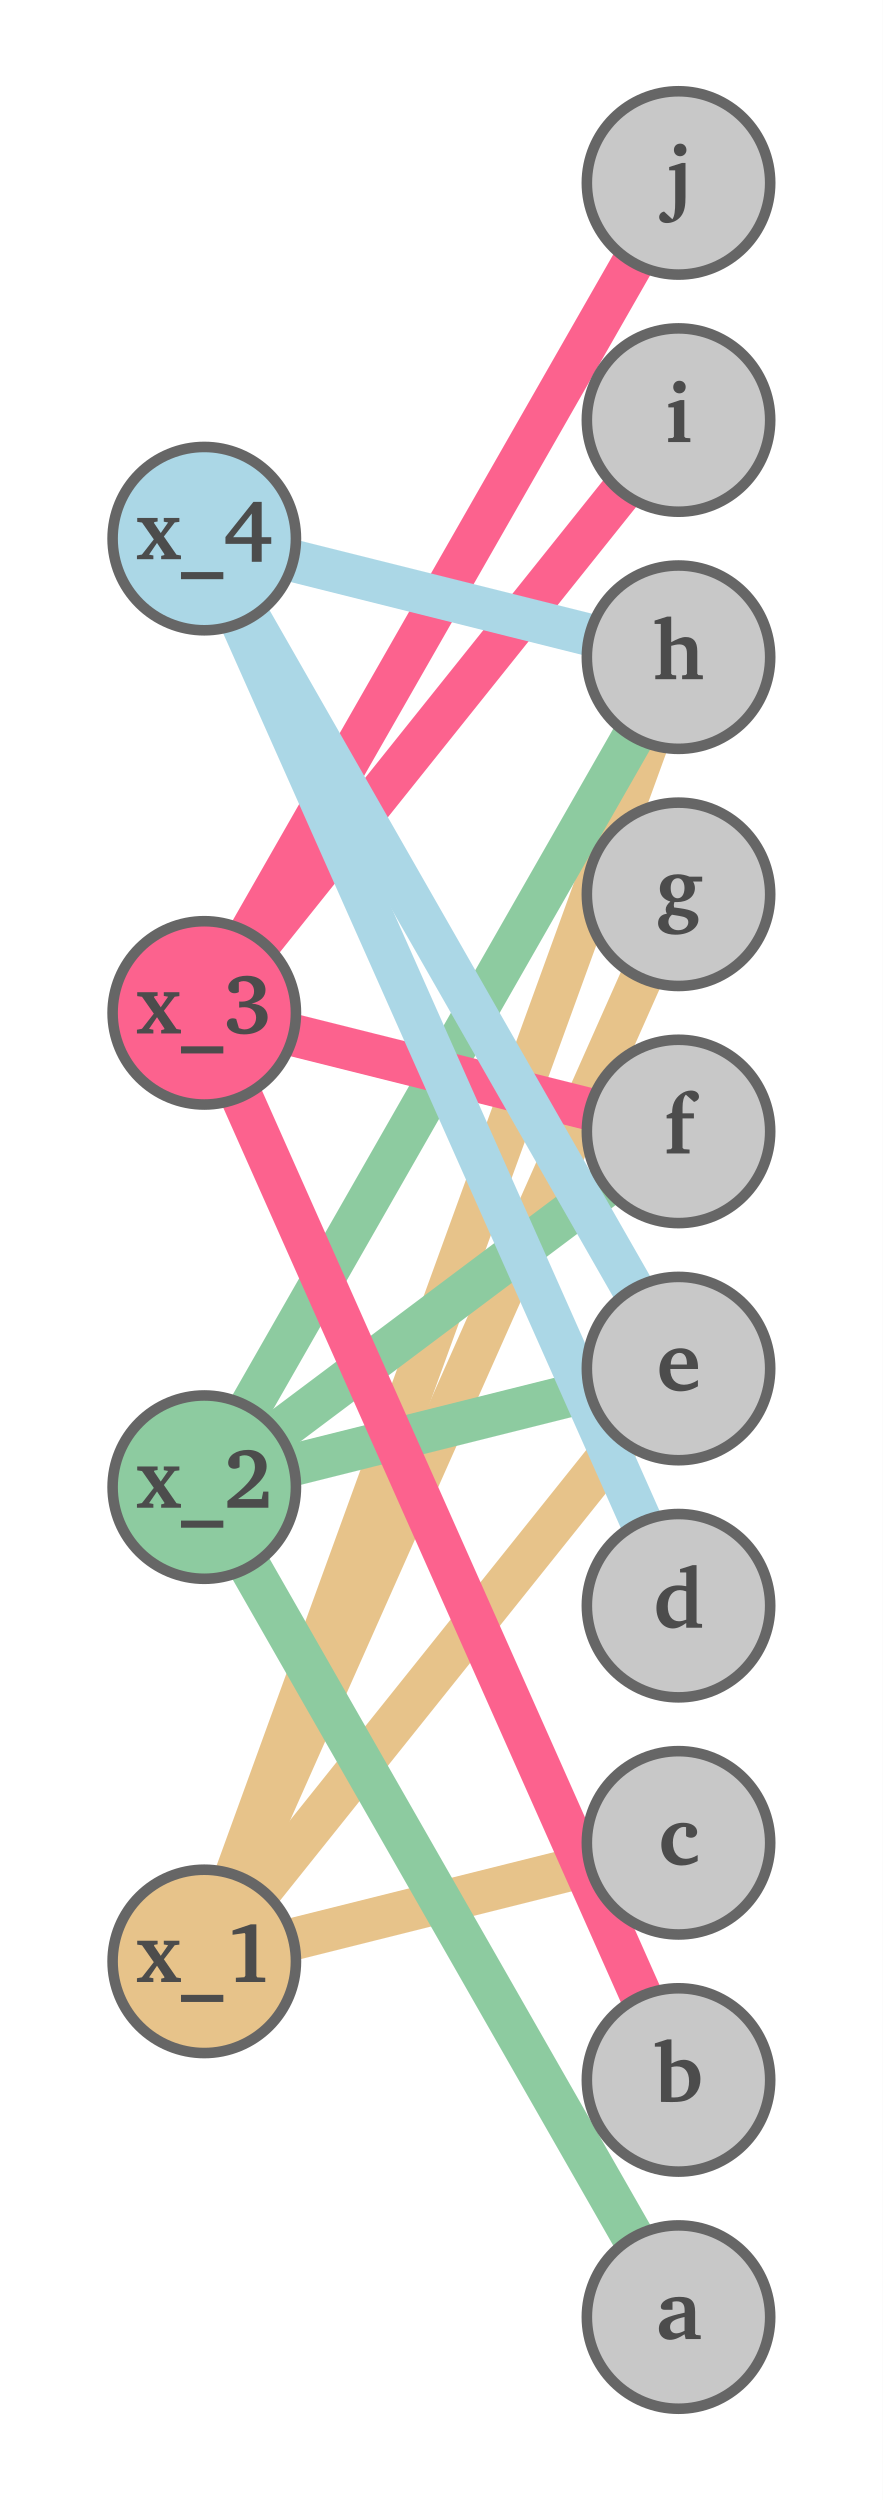
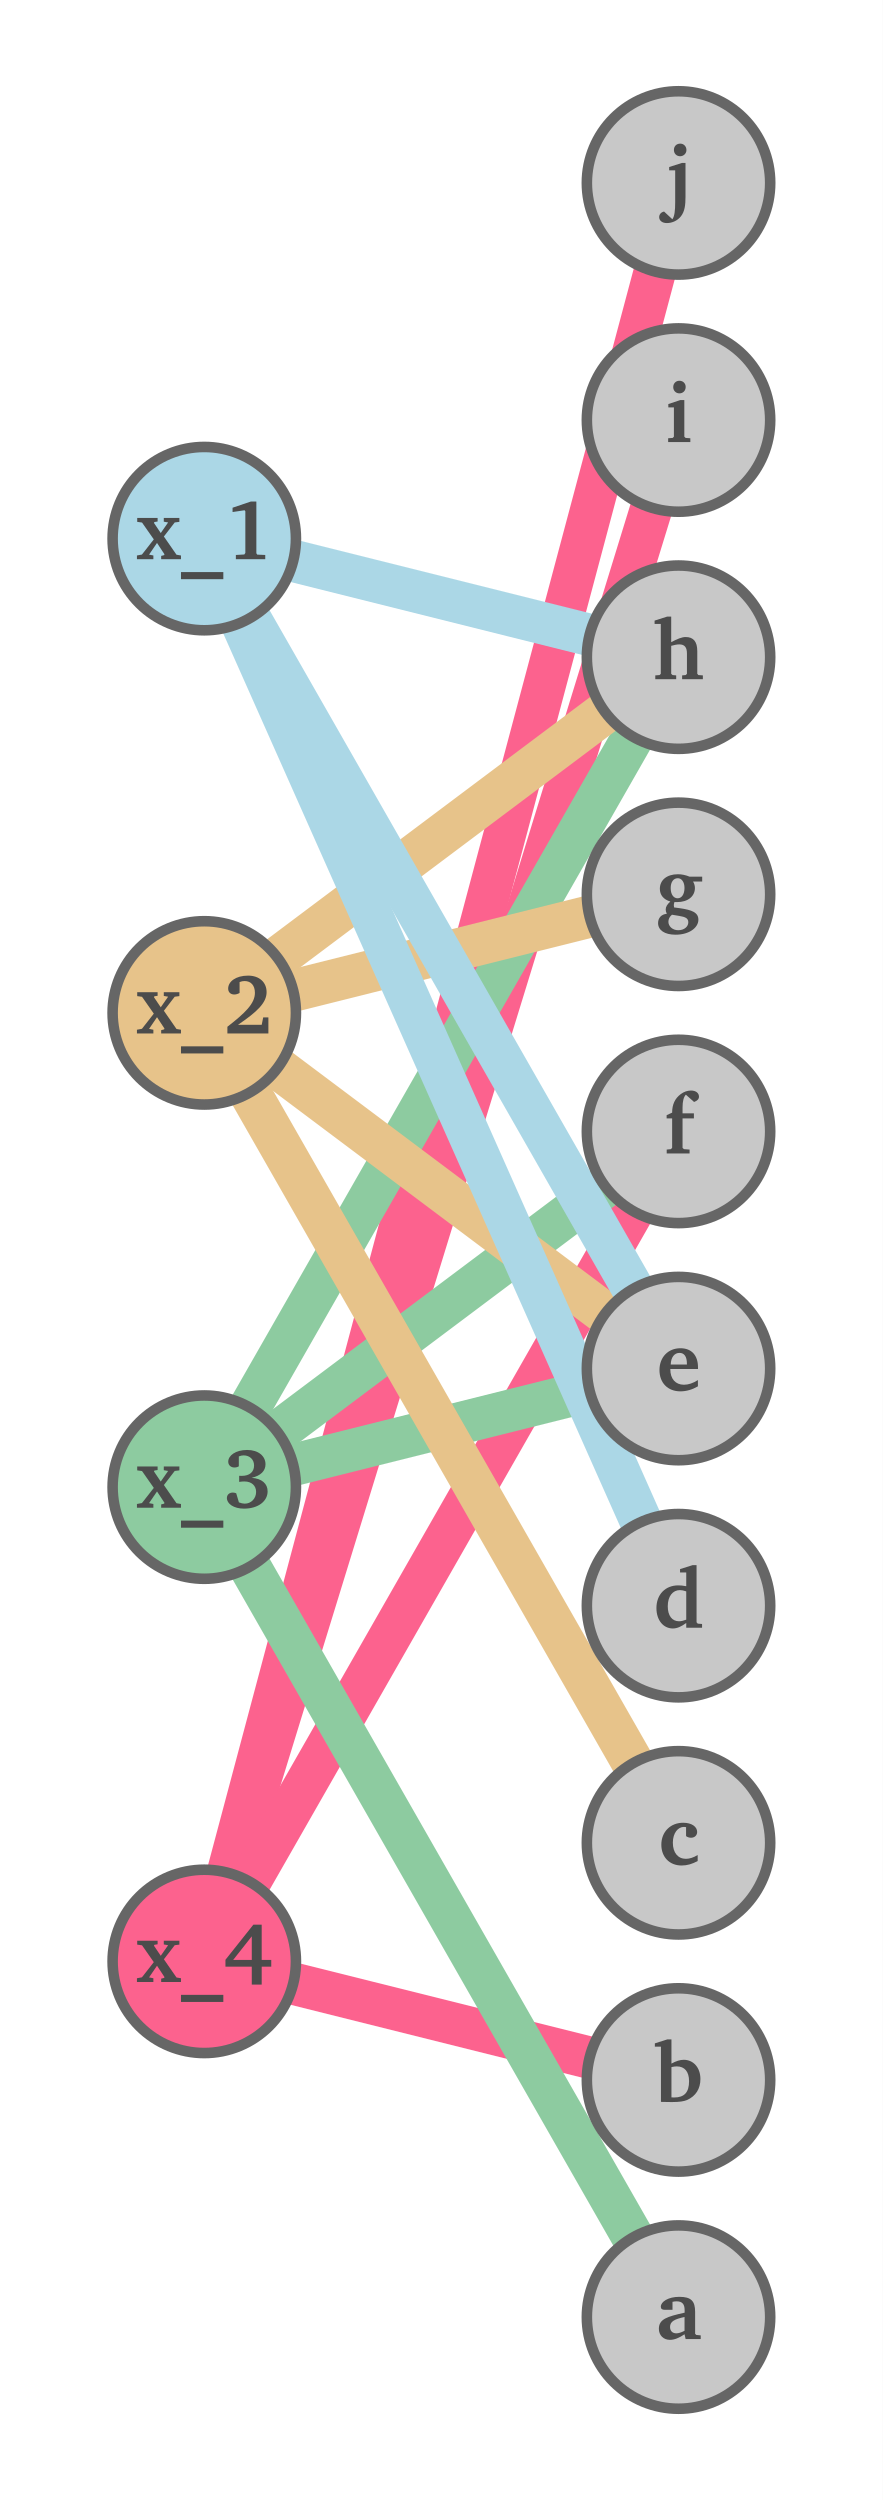
<svg xmlns="http://www.w3.org/2000/svg" xmlns:xlink="http://www.w3.org/1999/xlink" width="83.392pt" height="236.16pt" viewBox="0 0 83.392 236.16" version="1.1">
  <defs>
    <style type="text/css">*{stroke-linejoin: round; stroke-linecap: butt}</style>
  </defs>
  <g id="figure_1">
    <g id="patch_1">
      <path d="M 0 236.16  L 83.392 236.16  L 83.392 0  L 0 0  z " style="fill: #ffffff" />
    </g>
    <g id="axes_1">
      <g id="LineCollection_1">
-         <path d="M 19.296 185.28  L 64.096 84.48  " clip-path="url(#pe1a32bb6d2)" style="fill: none; stroke: #e7c38a; stroke-width: 4" />
-         <path d="M 19.296 185.28  L 64.096 174.08  " clip-path="url(#pe1a32bb6d2)" style="fill: none; stroke: #e7c38a; stroke-width: 4" />
-         <path d="M 19.296 185.28  L 64.096 129.28  " clip-path="url(#pe1a32bb6d2)" style="fill: none; stroke: #e7c38a; stroke-width: 4" />
-         <path d="M 19.296 185.28  L 64.096 62.08  " clip-path="url(#pe1a32bb6d2)" style="fill: none; stroke: #e7c38a; stroke-width: 4" />
-         <path d="M 19.296 140.48  L 64.096 106.88  " clip-path="url(#pe1a32bb6d2)" style="fill: none; stroke: #8dcba0; stroke-width: 4" />
-         <path d="M 19.296 140.48  L 64.096 129.28  " clip-path="url(#pe1a32bb6d2)" style="fill: none; stroke: #8dcba0; stroke-width: 4" />
-         <path d="M 19.296 140.48  L 64.096 218.88  " clip-path="url(#pe1a32bb6d2)" style="fill: none; stroke: #8dcba0; stroke-width: 4" />
-         <path d="M 19.296 140.48  L 64.096 62.08  " clip-path="url(#pe1a32bb6d2)" style="fill: none; stroke: #8dcba0; stroke-width: 4" />
-         <path d="M 19.296 95.68  L 64.096 39.68  " clip-path="url(#pe1a32bb6d2)" style="fill: none; stroke: #fc628e; stroke-width: 4" />
-         <path d="M 19.296 95.68  L 64.096 17.28  " clip-path="url(#pe1a32bb6d2)" style="fill: none; stroke: #fc628e; stroke-width: 4" />
-         <path d="M 19.296 95.68  L 64.096 106.88  " clip-path="url(#pe1a32bb6d2)" style="fill: none; stroke: #fc628e; stroke-width: 4" />
-         <path d="M 19.296 95.68  L 64.096 196.48  " clip-path="url(#pe1a32bb6d2)" style="fill: none; stroke: #fc628e; stroke-width: 4" />
-         <path d="M 19.296 50.88  L 64.096 151.68  " clip-path="url(#pe1a32bb6d2)" style="fill: none; stroke: #abd7e6; stroke-width: 4" />
-         <path d="M 19.296 50.88  L 64.096 62.08  " clip-path="url(#pe1a32bb6d2)" style="fill: none; stroke: #abd7e6; stroke-width: 4" />
-         <path d="M 19.296 50.88  L 64.096 129.28  " clip-path="url(#pe1a32bb6d2)" style="fill: none; stroke: #abd7e6; stroke-width: 4" />
+         <path d="M 19.296 185.28  L 64.096 39.68  " clip-path="url(#p0f092f6d76)" style="fill: none; stroke: #fc628e; stroke-width: 4" />
+         <path d="M 19.296 185.28  L 64.096 17.28  " clip-path="url(#p0f092f6d76)" style="fill: none; stroke: #fc628e; stroke-width: 4" />
+         <path d="M 19.296 185.28  L 64.096 106.88  " clip-path="url(#p0f092f6d76)" style="fill: none; stroke: #fc628e; stroke-width: 4" />
+         <path d="M 19.296 185.28  L 64.096 196.48  " clip-path="url(#p0f092f6d76)" style="fill: none; stroke: #fc628e; stroke-width: 4" />
+         <path d="M 19.296 140.48  L 64.096 106.88  " clip-path="url(#p0f092f6d76)" style="fill: none; stroke: #8dcba0; stroke-width: 4" />
+         <path d="M 19.296 140.48  L 64.096 129.28  " clip-path="url(#p0f092f6d76)" style="fill: none; stroke: #8dcba0; stroke-width: 4" />
+         <path d="M 19.296 140.48  L 64.096 218.88  " clip-path="url(#p0f092f6d76)" style="fill: none; stroke: #8dcba0; stroke-width: 4" />
+         <path d="M 19.296 140.48  L 64.096 62.08  " clip-path="url(#p0f092f6d76)" style="fill: none; stroke: #8dcba0; stroke-width: 4" />
+         <path d="M 19.296 95.68  L 64.096 84.48  " clip-path="url(#p0f092f6d76)" style="fill: none; stroke: #e7c38a; stroke-width: 4" />
+         <path d="M 19.296 95.68  L 64.096 174.08  " clip-path="url(#p0f092f6d76)" style="fill: none; stroke: #e7c38a; stroke-width: 4" />
+         <path d="M 19.296 95.68  L 64.096 129.28  " clip-path="url(#p0f092f6d76)" style="fill: none; stroke: #e7c38a; stroke-width: 4" />
+         <path d="M 19.296 95.68  L 64.096 62.08  " clip-path="url(#p0f092f6d76)" style="fill: none; stroke: #e7c38a; stroke-width: 4" />
+         <path d="M 19.296 50.88  L 64.096 151.68  " clip-path="url(#p0f092f6d76)" style="fill: none; stroke: #abd7e6; stroke-width: 4" />
+         <path d="M 19.296 50.88  L 64.096 62.08  " clip-path="url(#p0f092f6d76)" style="fill: none; stroke: #abd7e6; stroke-width: 4" />
+         <path d="M 19.296 50.88  L 64.096 129.28  " clip-path="url(#p0f092f6d76)" style="fill: none; stroke: #abd7e6; stroke-width: 4" />
      </g>
      <g id="PathCollection_1">
        <defs>
-           <path id="C0_0_8398cd9ec3" d="M 0 8.66  C 2.297 8.66 4.5 7.748 6.124 6.124  C 7.748 4.5 8.66 2.297 8.66 -0  C 8.66 -2.297 7.748 -4.5 6.124 -6.124  C 4.5 -7.748 2.297 -8.66 0 -8.66  C -2.297 -8.66 -4.5 -7.748 -6.124 -6.124  C -7.748 -4.5 -8.66 -2.297 -8.66 0  C -8.66 2.297 -7.748 4.5 -6.124 6.124  C -4.5 7.748 -2.297 8.66 0 8.66  z " />
+           <path id="C0_0_ccec19031d" d="M 0 8.66  C 2.297 8.66 4.5 7.748 6.124 6.124  C 7.748 4.5 8.66 2.297 8.66 -0  C 8.66 -2.297 7.748 -4.5 6.124 -6.124  C 4.5 -7.748 2.297 -8.66 0 -8.66  C -2.297 -8.66 -4.5 -7.748 -6.124 -6.124  C -7.748 -4.5 -8.66 -2.297 -8.66 0  C -8.66 2.297 -7.748 4.5 -6.124 6.124  C -4.5 7.748 -2.297 8.66 0 8.66  z " />
        </defs>
-         <g clip-path="url(#pe1a32bb6d2)">
-           <use xlink:href="#C0_0_8398cd9ec3" x="19.296" y="185.28" style="fill: #e7c38a; stroke: #666666" />
-         </g>
-         <g clip-path="url(#pe1a32bb6d2)">
-           <use xlink:href="#C0_0_8398cd9ec3" x="19.296" y="140.48" style="fill: #8dcba0; stroke: #666666" />
-         </g>
-         <g clip-path="url(#pe1a32bb6d2)">
-           <use xlink:href="#C0_0_8398cd9ec3" x="19.296" y="95.68" style="fill: #fc628e; stroke: #666666" />
-         </g>
-         <g clip-path="url(#pe1a32bb6d2)">
-           <use xlink:href="#C0_0_8398cd9ec3" x="19.296" y="50.88" style="fill: #abd7e6; stroke: #666666" />
-         </g>
-         <g clip-path="url(#pe1a32bb6d2)">
-           <use xlink:href="#C0_0_8398cd9ec3" x="64.096" y="218.88" style="fill: #c8c8c8; stroke: #666666" />
-         </g>
-         <g clip-path="url(#pe1a32bb6d2)">
-           <use xlink:href="#C0_0_8398cd9ec3" x="64.096" y="196.48" style="fill: #c8c8c8; stroke: #666666" />
-         </g>
-         <g clip-path="url(#pe1a32bb6d2)">
-           <use xlink:href="#C0_0_8398cd9ec3" x="64.096" y="174.08" style="fill: #c8c8c8; stroke: #666666" />
-         </g>
-         <g clip-path="url(#pe1a32bb6d2)">
-           <use xlink:href="#C0_0_8398cd9ec3" x="64.096" y="151.68" style="fill: #c8c8c8; stroke: #666666" />
-         </g>
-         <g clip-path="url(#pe1a32bb6d2)">
-           <use xlink:href="#C0_0_8398cd9ec3" x="64.096" y="129.28" style="fill: #c8c8c8; stroke: #666666" />
-         </g>
-         <g clip-path="url(#pe1a32bb6d2)">
-           <use xlink:href="#C0_0_8398cd9ec3" x="64.096" y="106.88" style="fill: #c8c8c8; stroke: #666666" />
-         </g>
-         <g clip-path="url(#pe1a32bb6d2)">
-           <use xlink:href="#C0_0_8398cd9ec3" x="64.096" y="84.48" style="fill: #c8c8c8; stroke: #666666" />
-         </g>
-         <g clip-path="url(#pe1a32bb6d2)">
-           <use xlink:href="#C0_0_8398cd9ec3" x="64.096" y="62.08" style="fill: #c8c8c8; stroke: #666666" />
-         </g>
-         <g clip-path="url(#pe1a32bb6d2)">
-           <use xlink:href="#C0_0_8398cd9ec3" x="64.096" y="39.68" style="fill: #c8c8c8; stroke: #666666" />
-         </g>
-         <g clip-path="url(#pe1a32bb6d2)">
-           <use xlink:href="#C0_0_8398cd9ec3" x="64.096" y="17.28" style="fill: #c8c8c8; stroke: #666666" />
+         <g clip-path="url(#p0f092f6d76)">
+           <use xlink:href="#C0_0_ccec19031d" x="19.296" y="185.28" style="fill: #fc628e; stroke: #666666" />
+         </g>
+         <g clip-path="url(#p0f092f6d76)">
+           <use xlink:href="#C0_0_ccec19031d" x="19.296" y="140.48" style="fill: #8dcba0; stroke: #666666" />
+         </g>
+         <g clip-path="url(#p0f092f6d76)">
+           <use xlink:href="#C0_0_ccec19031d" x="19.296" y="95.68" style="fill: #e7c38a; stroke: #666666" />
+         </g>
+         <g clip-path="url(#p0f092f6d76)">
+           <use xlink:href="#C0_0_ccec19031d" x="19.296" y="50.88" style="fill: #abd7e6; stroke: #666666" />
+         </g>
+         <g clip-path="url(#p0f092f6d76)">
+           <use xlink:href="#C0_0_ccec19031d" x="64.096" y="218.88" style="fill: #c8c8c8; stroke: #666666" />
+         </g>
+         <g clip-path="url(#p0f092f6d76)">
+           <use xlink:href="#C0_0_ccec19031d" x="64.096" y="196.48" style="fill: #c8c8c8; stroke: #666666" />
+         </g>
+         <g clip-path="url(#p0f092f6d76)">
+           <use xlink:href="#C0_0_ccec19031d" x="64.096" y="174.08" style="fill: #c8c8c8; stroke: #666666" />
+         </g>
+         <g clip-path="url(#p0f092f6d76)">
+           <use xlink:href="#C0_0_ccec19031d" x="64.096" y="151.68" style="fill: #c8c8c8; stroke: #666666" />
+         </g>
+         <g clip-path="url(#p0f092f6d76)">
+           <use xlink:href="#C0_0_ccec19031d" x="64.096" y="129.28" style="fill: #c8c8c8; stroke: #666666" />
+         </g>
+         <g clip-path="url(#p0f092f6d76)">
+           <use xlink:href="#C0_0_ccec19031d" x="64.096" y="106.88" style="fill: #c8c8c8; stroke: #666666" />
+         </g>
+         <g clip-path="url(#p0f092f6d76)">
+           <use xlink:href="#C0_0_ccec19031d" x="64.096" y="84.48" style="fill: #c8c8c8; stroke: #666666" />
+         </g>
+         <g clip-path="url(#p0f092f6d76)">
+           <use xlink:href="#C0_0_ccec19031d" x="64.096" y="62.08" style="fill: #c8c8c8; stroke: #666666" />
+         </g>
+         <g clip-path="url(#p0f092f6d76)">
+           <use xlink:href="#C0_0_ccec19031d" x="64.096" y="39.68" style="fill: #c8c8c8; stroke: #666666" />
+         </g>
+         <g clip-path="url(#p0f092f6d76)">
+           <use xlink:href="#C0_0_ccec19031d" x="64.096" y="17.28" style="fill: #c8c8c8; stroke: #666666" />
        </g>
      </g>
      <g id="text_1">
-         <g clip-path="url(#pe1a32bb6d2)">
+         <g clip-path="url(#p0f092f6d76)">
          <g style="fill: #4c4c4c" transform="translate(12.8485 187.225) scale(0.08 -0.08)">
            <defs>
              <path id="CharterBT-Bold-78" d="M 90 3117  L 90 2822  L 454 2771  L 1344 1498  L 448 352  L 70 282  L 70 0  L 1312 0  L 1312 282  L 986 346  L 1587 1229  L 2150 371  L 2125 307  L 1901 250  L 1901 0  L 3398 0  L 3398 282  L 3059 339  L 2106 1715  L 2925 2778  L 3277 2822  L 3277 3117  L 2099 3117  L 2099 2835  L 2426 2778  L 1869 1978  L 1357 2739  L 1389 2810  L 1632 2848  L 1632 3117  L 90 3117  z " transform="scale(0.015625)" />
              <path id="CharterBT-Bold-5f" d="M 3200 -973  L 0 -973  L 0 -1510  L 3200 -1510  L 3200 -973  z " transform="scale(0.015625)" />
+               <path id="CharterBT-Bold-34" d="M 2272 4333  L 160 1677  L 160 1158  L 2150 1158  L 2150 -198  L 2899 -198  L 2899 1158  L 3622 1158  L 3622 1664  L 2899 1664  L 2899 4333  L 2272 4333  z M 2150 3450  L 2150 1664  L 742 1664  L 2150 3450  z " transform="scale(0.015625)" />
+             </defs>
+             <use xlink:href="#CharterBT-Bold-78" />
+             <use xlink:href="#CharterBT-Bold-5f" transform="translate(53.09999 0)" />
+             <use xlink:href="#CharterBT-Bold-34" transform="translate(103.1 0)" />
+           </g>
+         </g>
+       </g>
+       <g id="text_2">
+         <g clip-path="url(#p0f092f6d76)">
+           <g style="fill: #4c4c4c" transform="translate(12.8485 142.425) scale(0.08 -0.08)">
+             <defs>
+               <path id="CharterBT-Bold-33" d="M 2138 2259  C 2829 2419 3187 2778 3187 3283  C 3187 3904 2650 4365 1798 4365  C 928 4365 371 3942 371 3482  C 371 3226 557 3040 832 3040  C 966 3040 1069 3066 1171 3130  L 1171 3878  C 1299 3930 1421 3955 1530 3955  C 1997 3955 2323 3642 2323 3194  C 2323 2701 1984 2406 1382 2406  C 1325 2406 1261 2406 1197 2413  L 1197 1952  C 1370 1978 1504 1984 1594 1984  C 2138 1984 2477 1664 2477 1197  C 2477 698 2106 307 1619 307  C 1491 307 1344 339 1178 403  L 973 1094  C 877 1126 800 1146 723 1146  C 448 1146 269 979 269 730  C 269 307 774 -70 1562 -70  C 2662 -70 3347 512 3347 1235  C 3347 1818 2918 2202 2138 2259  z " transform="scale(0.015625)" />
+             </defs>
+             <use xlink:href="#CharterBT-Bold-78" />
+             <use xlink:href="#CharterBT-Bold-5f" transform="translate(53.09999 0)" />
+             <use xlink:href="#CharterBT-Bold-33" transform="translate(103.1 0)" />
+           </g>
+         </g>
+       </g>
+       <g id="text_3">
+         <g clip-path="url(#p0f092f6d76)">
+           <g style="fill: #4c4c4c" transform="translate(12.8485 97.625) scale(0.08 -0.08)">
+             <defs>
+               <path id="CharterBT-Bold-32" d="M 1107 653  C 2528 1619 3270 2304 3270 3123  C 3270 3866 2726 4371 1869 4371  C 947 4371 365 3923 365 3392  C 365 3123 544 2944 826 2944  C 954 2944 1088 2982 1229 3059  L 1229 3885  C 1357 3936 1485 3962 1600 3962  C 2086 3962 2387 3635 2387 3066  C 2387 2266 1658 1555 307 506  L 307 0  L 3405 0  L 3405 1216  L 3014 1216  L 2899 653  L 1107 653  z " transform="scale(0.015625)" />
+             </defs>
+             <use xlink:href="#CharterBT-Bold-78" />
+             <use xlink:href="#CharterBT-Bold-5f" transform="translate(53.09999 0)" />
+             <use xlink:href="#CharterBT-Bold-32" transform="translate(103.1 0)" />
+           </g>
+         </g>
+       </g>
+       <g id="text_4">
+         <g clip-path="url(#p0f092f6d76)">
+           <g style="fill: #4c4c4c" transform="translate(12.8485 52.825) scale(0.08 -0.08)">
+             <defs>
              <path id="CharterBT-Bold-31" d="M 2080 4358  L 698 3891  L 698 3565  L 1606 3699  L 1664 3622  L 1664 474  L 1587 358  L 947 320  L 947 0  L 3168 0  L 3168 320  L 2566 346  L 2496 448  L 2496 4358  L 2080 4358  z " transform="scale(0.015625)" />
            </defs>
            <use xlink:href="#CharterBT-Bold-78" />
            <use xlink:href="#CharterBT-Bold-5f" transform="translate(53.09999 0)" />
            <use xlink:href="#CharterBT-Bold-31" transform="translate(103.1 0)" />
          </g>
        </g>
      </g>
-       <g id="text_2">
-         <g clip-path="url(#pe1a32bb6d2)">
-           <g style="fill: #4c4c4c" transform="translate(12.8485 142.425) scale(0.08 -0.08)">
-             <defs>
-               <path id="CharterBT-Bold-32" d="M 1107 653  C 2528 1619 3270 2304 3270 3123  C 3270 3866 2726 4371 1869 4371  C 947 4371 365 3923 365 3392  C 365 3123 544 2944 826 2944  C 954 2944 1088 2982 1229 3059  L 1229 3885  C 1357 3936 1485 3962 1600 3962  C 2086 3962 2387 3635 2387 3066  C 2387 2266 1658 1555 307 506  L 307 0  L 3405 0  L 3405 1216  L 3014 1216  L 2899 653  L 1107 653  z " transform="scale(0.015625)" />
-             </defs>
-             <use xlink:href="#CharterBT-Bold-78" />
-             <use xlink:href="#CharterBT-Bold-5f" transform="translate(53.09999 0)" />
-             <use xlink:href="#CharterBT-Bold-32" transform="translate(103.1 0)" />
-           </g>
-         </g>
-       </g>
-       <g id="text_3">
-         <g clip-path="url(#pe1a32bb6d2)">
-           <g style="fill: #4c4c4c" transform="translate(12.8485 97.625) scale(0.08 -0.08)">
-             <defs>
-               <path id="CharterBT-Bold-33" d="M 2138 2259  C 2829 2419 3187 2778 3187 3283  C 3187 3904 2650 4365 1798 4365  C 928 4365 371 3942 371 3482  C 371 3226 557 3040 832 3040  C 966 3040 1069 3066 1171 3130  L 1171 3878  C 1299 3930 1421 3955 1530 3955  C 1997 3955 2323 3642 2323 3194  C 2323 2701 1984 2406 1382 2406  C 1325 2406 1261 2406 1197 2413  L 1197 1952  C 1370 1978 1504 1984 1594 1984  C 2138 1984 2477 1664 2477 1197  C 2477 698 2106 307 1619 307  C 1491 307 1344 339 1178 403  L 973 1094  C 877 1126 800 1146 723 1146  C 448 1146 269 979 269 730  C 269 307 774 -70 1562 -70  C 2662 -70 3347 512 3347 1235  C 3347 1818 2918 2202 2138 2259  z " transform="scale(0.015625)" />
-             </defs>
-             <use xlink:href="#CharterBT-Bold-78" />
-             <use xlink:href="#CharterBT-Bold-5f" transform="translate(53.09999 0)" />
-             <use xlink:href="#CharterBT-Bold-33" transform="translate(103.1 0)" />
-           </g>
-         </g>
-       </g>
-       <g id="text_4">
-         <g clip-path="url(#pe1a32bb6d2)">
-           <g style="fill: #4c4c4c" transform="translate(12.8485 52.825) scale(0.08 -0.08)">
-             <defs>
-               <path id="CharterBT-Bold-34" d="M 2272 4333  L 160 1677  L 160 1158  L 2150 1158  L 2150 -198  L 2899 -198  L 2899 1158  L 3622 1158  L 3622 1664  L 2899 1664  L 2899 4333  L 2272 4333  z M 2150 3450  L 2150 1664  L 742 1664  L 2150 3450  z " transform="scale(0.015625)" />
-             </defs>
-             <use xlink:href="#CharterBT-Bold-78" />
-             <use xlink:href="#CharterBT-Bold-5f" transform="translate(53.09999 0)" />
-             <use xlink:href="#CharterBT-Bold-34" transform="translate(103.1 0)" />
-           </g>
-         </g>
-       </g>
      <g id="text_5">
-         <g clip-path="url(#pe1a32bb6d2)">
+         <g clip-path="url(#p0f092f6d76)">
          <g style="fill: #4c4c4c" transform="translate(61.91975 220.96) scale(0.08 -0.08)">
            <defs>
              <path id="CharterBT-Bold-61" d="M 2195 365  L 2278 0  L 3418 0  L 3418 282  L 3078 314  L 2995 403  L 2995 2061  C 2995 2880 2694 3194 1798 3194  C 954 3194 403 2816 403 2451  C 403 2278 506 2214 698 2214  L 1286 2214  L 1286 2816  C 1402 2842 1498 2854 1594 2854  C 2016 2854 2202 2650 2202 2189  L 2202 1997  C 864 1696 256 1510 256 774  C 256 288 602 -58 1094 -58  C 1440 -58 1786 90 2195 365  z M 2195 627  C 1946 499 1741 435 1574 435  C 1280 435 1101 621 1101 915  C 1101 1338 1440 1504 2195 1670  L 2195 627  z " transform="scale(0.015625)" />
            </defs>
            <use xlink:href="#CharterBT-Bold-61" />
          </g>
        </g>
      </g>
      <g id="text_6">
-         <g clip-path="url(#pe1a32bb6d2)">
+         <g clip-path="url(#p0f092f6d76)">
          <g style="fill: #4c4c4c" transform="translate(61.78787 198.56) scale(0.08 -0.08)">
            <defs>
              <path id="CharterBT-Bold-62" d="M 1005 4730  L 58 4429  L 58 4179  L 518 4179  L 518 6  L 1229 -6  L 1402 -6  C 1894 -6 2253 45 2490 147  C 3149 442 3501 992 3501 1734  C 3501 2598 2970 3187 2240 3187  C 1958 3187 1658 3091 1312 2899  L 1312 4730  L 1005 4730  z M 1312 346  L 1312 2637  C 1466 2669 1600 2688 1715 2688  C 2304 2688 2643 2298 2643 1568  C 2643 730 2291 339 1517 339  C 1453 339 1382 339 1312 346  z " transform="scale(0.015625)" />
            </defs>
            <use xlink:href="#CharterBT-Bold-62" />
          </g>
        </g>
      </g>
      <g id="text_7">
-         <g clip-path="url(#pe1a32bb6d2)">
+         <g clip-path="url(#p0f092f6d76)">
          <g style="fill: #4c4c4c" transform="translate(62.19225 176.16) scale(0.08 -0.08)">
            <defs>
              <path id="CharterBT-Bold-63" d="M 2970 288  L 2970 742  C 2656 550 2355 454 2080 454  C 1485 454 1094 909 1094 1677  C 1094 2406 1485 2867 1933 2867  C 1978 2867 2029 2861 2093 2848  L 2093 2170  C 2208 2086 2330 2048 2470 2048  C 2746 2048 2931 2234 2931 2483  C 2931 2874 2534 3181 1875 3181  C 915 3181 224 2496 224 1523  C 224 595 832 -51 1760 -51  C 2170 -51 2560 64 2970 288  z " transform="scale(0.015625)" />
            </defs>
            <use xlink:href="#CharterBT-Bold-63" />
          </g>
        </g>
      </g>
      <g id="text_8">
-         <g clip-path="url(#pe1a32bb6d2)">
+         <g clip-path="url(#p0f092f6d76)">
          <g style="fill: #4c4c4c" transform="translate(61.71225 153.76) scale(0.08 -0.08)">
            <defs>
              <path id="CharterBT-Bold-64" d="M 2490 4173  L 2490 3136  C 2259 3181 2061 3200 1888 3200  C 915 3200 237 2515 237 1485  C 237 563 762 -58 1478 -58  C 1805 -58 2125 90 2490 358  L 2490 0  L 3686 0  L 3686 282  L 3360 307  L 3270 410  L 3270 4730  L 2976 4730  L 2022 4429  L 2022 4173  L 2490 4173  z M 2490 608  C 2285 531 2106 486 1952 486  C 1421 486 1094 902 1094 1619  C 1094 2381 1472 2842 2016 2842  C 2150 2842 2304 2810 2490 2746  L 2490 608  z " transform="scale(0.015625)" />
            </defs>
            <use xlink:href="#CharterBT-Bold-64" />
          </g>
        </g>
      </g>
      <g id="text_9">
-         <g clip-path="url(#pe1a32bb6d2)">
+         <g clip-path="url(#p0f092f6d76)">
          <g style="fill: #4c4c4c" transform="translate(61.99975 131.36) scale(0.08 -0.08)">
            <defs>
              <path id="CharterBT-Bold-65" d="M 3142 794  C 2771 557 2426 442 2086 442  C 1453 442 1056 877 1056 1613  L 1056 1632  L 3149 1632  L 3149 1754  C 3149 2675 2656 3200 1818 3200  C 896 3200 237 2528 237 1549  C 237 582 864 -58 1818 -58  C 2266 -58 2714 70 3142 320  L 3142 794  z M 2310 1971  L 1088 1971  C 1107 2528 1370 2848 1754 2848  C 2106 2848 2310 2573 2310 2042  L 2310 1971  z " transform="scale(0.015625)" />
            </defs>
            <use xlink:href="#CharterBT-Bold-65" />
          </g>
        </g>
      </g>
      <g id="text_10">
-         <g clip-path="url(#pe1a32bb6d2)">
+         <g clip-path="url(#p0f092f6d76)">
          <g style="fill: #4c4c4c" transform="translate(62.73225 108.96) scale(0.08 -0.08)">
            <defs>
              <path id="CharterBT-Bold-66" d="M 198 0  L 1926 0  L 1926 294  L 1498 326  L 1395 422  L 1395 2650  L 2253 2650  L 2253 3034  L 1395 3034  L 1395 3418  L 1395 3469  C 1395 3942 1478 4269 1645 4442  L 2266 3891  C 2509 3974 2637 4115 2637 4288  C 2637 4563 2406 4755 2035 4755  C 1773 4755 1498 4666 1261 4486  C 819 4160 608 3699 608 3085  L 192 2893  L 192 2650  L 608 2650  L 608 429  L 518 326  L 198 294  L 198 0  z " transform="scale(0.015625)" />
            </defs>
            <use xlink:href="#CharterBT-Bold-66" />
          </g>
        </g>
      </g>
      <g id="text_11">
-         <g clip-path="url(#pe1a32bb6d2)">
+         <g clip-path="url(#p0f092f6d76)">
          <g style="fill: #4c4c4c" transform="translate(61.89225 86.56) scale(0.08 -0.08)">
            <defs>
              <path id="CharterBT-Bold-67" d="M 2605 2995  C 2291 3123 1997 3181 1722 3181  C 870 3181 352 2733 352 2080  C 352 1619 627 1267 1146 1120  C 909 909 794 723 794 512  C 794 422 819 314 877 192  C 467 154 218 -115 218 -512  C 218 -1037 698 -1389 1542 -1389  C 2573 -1389 3264 -858 3264 -256  C 3264 288 2790 480 1862 614  L 1427 672  C 1414 736 1408 794 1408 845  C 1408 922 1427 998 1459 1082  C 1523 1075 1587 1075 1645 1075  C 2490 1075 3002 1523 3002 2138  C 3002 2304 2957 2464 2861 2630  L 3552 2630  L 3552 2995  L 2605 2995  z M 1709 2880  C 1990 2880 2214 2605 2214 2144  C 2214 1658 1997 1363 1696 1363  C 1389 1363 1171 1651 1171 2138  C 1171 2605 1389 2880 1709 2880  z M 1267 122  L 1811 32  C 2266 -45 2502 -134 2502 -448  C 2502 -774 2202 -1050 1741 -1050  C 1312 -1050 998 -755 998 -410  C 998 -205 1088 -26 1267 122  z " transform="scale(0.015625)" />
            </defs>
            <use xlink:href="#CharterBT-Bold-67" />
          </g>
        </g>
      </g>
      <g id="text_12">
-         <g clip-path="url(#pe1a32bb6d2)">
+         <g clip-path="url(#p0f092f6d76)">
          <g style="fill: #4c4c4c" transform="translate(61.70788 64.16) scale(0.08 -0.08)">
            <defs>
              <path id="CharterBT-Bold-68" d="M 1050 4730  L 102 4429  L 102 4179  L 570 4179  L 570 410  L 480 314  L 154 288  L 154 0  L 1734 0  L 1734 288  L 1453 314  L 1357 410  L 1357 2522  C 1600 2592 1805 2630 1971 2630  C 2368 2630 2547 2413 2547 1939  L 2547 410  L 2458 314  L 2182 288  L 2182 0  L 3750 0  L 3750 288  L 3411 314  L 3328 410  L 3328 2125  C 3328 2835 3040 3187 2451 3187  C 2163 3187 1818 3046 1357 2797  L 1357 4730  L 1050 4730  z " transform="scale(0.015625)" />
            </defs>
            <use xlink:href="#CharterBT-Bold-68" />
          </g>
        </g>
      </g>
      <g id="text_13">
-         <g clip-path="url(#pe1a32bb6d2)">
+         <g clip-path="url(#p0f092f6d76)">
          <g style="fill: #4c4c4c" transform="translate(62.876 41.76) scale(0.08 -0.08)">
            <defs>
              <path id="CharterBT-Bold-69" d="M 1037 4634  C 774 4634 576 4429 576 4154  C 576 3872 787 3680 1043 3680  C 1312 3680 1517 3878 1517 4166  C 1517 4429 1325 4634 1037 4634  z M 1107 3174  L 205 2874  L 205 2618  L 627 2618  L 627 410  L 538 314  L 192 288  L 192 0  L 1869 0  L 1869 288  L 1510 314  L 1414 410  L 1414 3174  L 1107 3174  z " transform="scale(0.015625)" />
            </defs>
            <use xlink:href="#CharterBT-Bold-69" />
          </g>
        </g>
      </g>
      <g id="text_14">
-         <g clip-path="url(#pe1a32bb6d2)">
+         <g clip-path="url(#p0f092f6d76)">
          <g style="fill: #4c4c4c" transform="translate(62.90787 19.36) scale(0.08 -0.08)">
            <defs>
              <path id="CharterBT-Bold-6a" d="M 698 2618  L 698 186  C 698 -442 646 -864 486 -1082  L -141 -499  C -371 -544 -512 -717 -512 -922  C -512 -1178 -288 -1370 70 -1370  C 480 -1370 883 -1178 1133 -858  C 1421 -486 1478 -13 1478 627  L 1478 3174  L 1210 3174  L 243 2867  L 243 2618  L 698 2618  z M 602 4154  C 602 3872 813 3680 1069 3680  C 1331 3680 1549 3885 1549 4147  C 1549 4429 1344 4634 1082 4634  C 794 4634 602 4435 602 4154  z " transform="scale(0.015625)" />
            </defs>
            <use xlink:href="#CharterBT-Bold-6a" />
          </g>
        </g>
      </g>
    </g>
  </g>
  <defs>
-     <clipPath id="pe1a32bb6d2">
+     <clipPath id="p0f092f6d76">
      <rect x="7.2" y="7.2" width="68.992" height="221.76" />
    </clipPath>
  </defs>
</svg>
